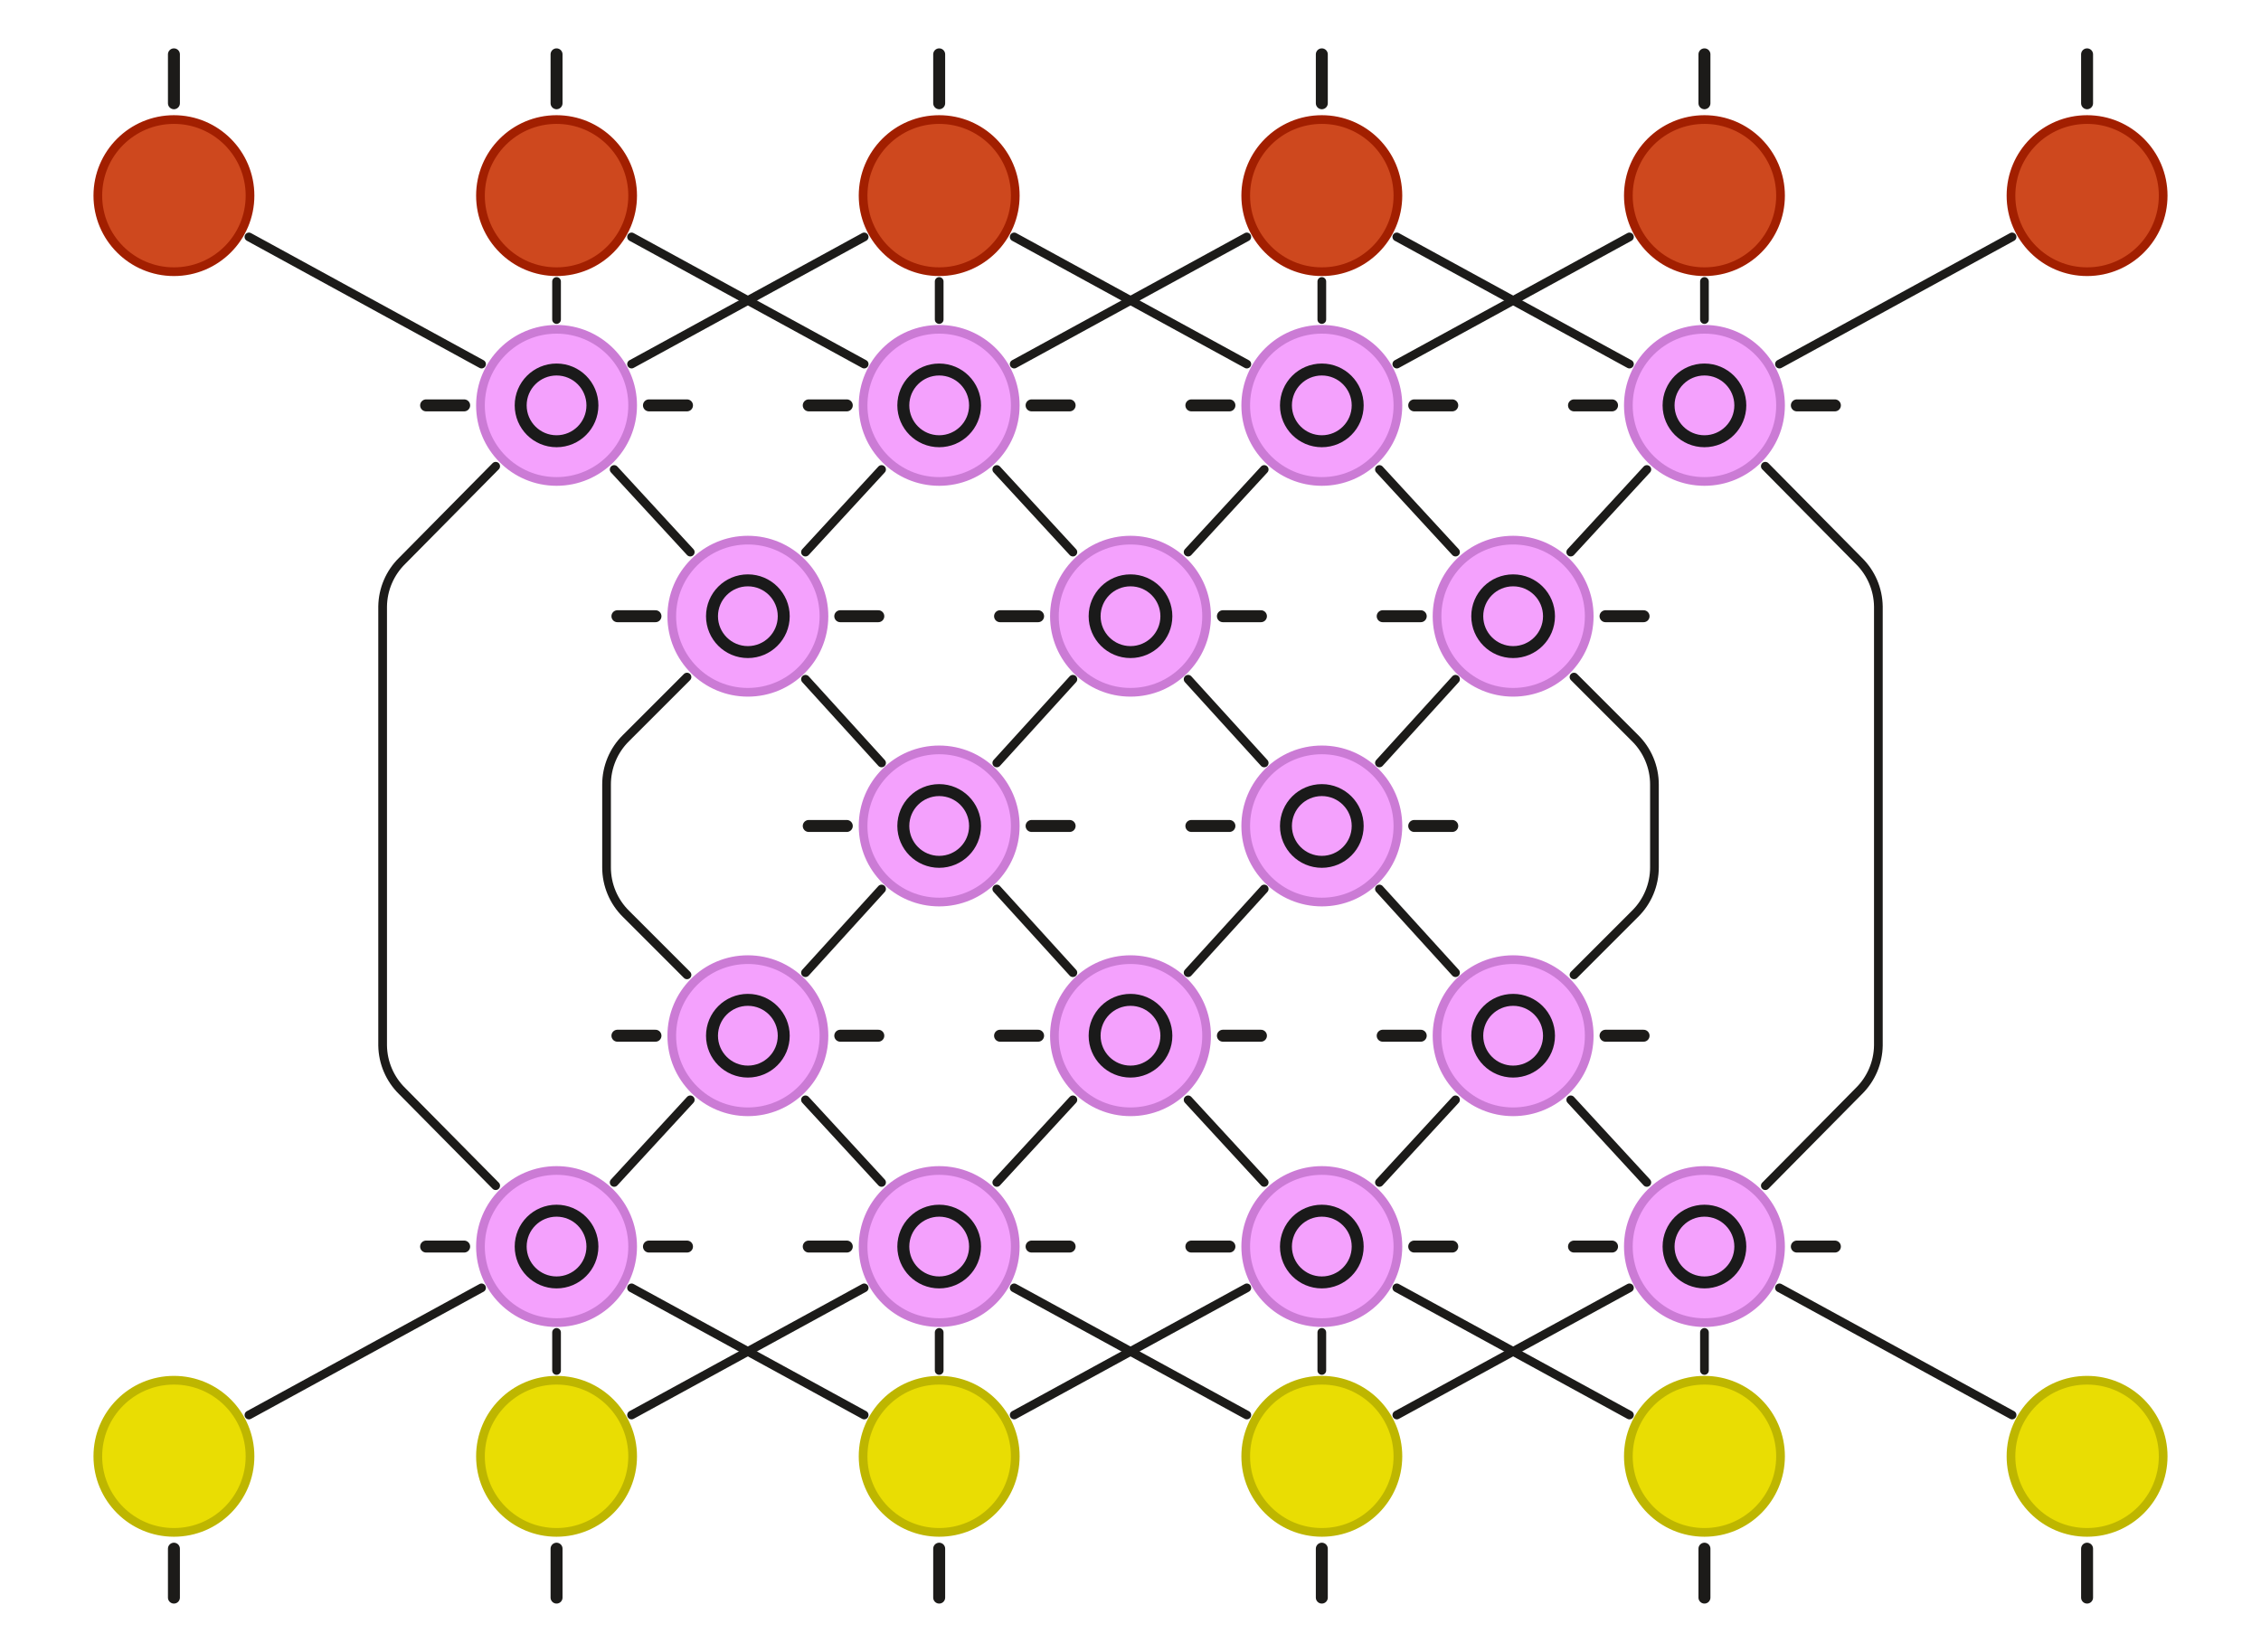
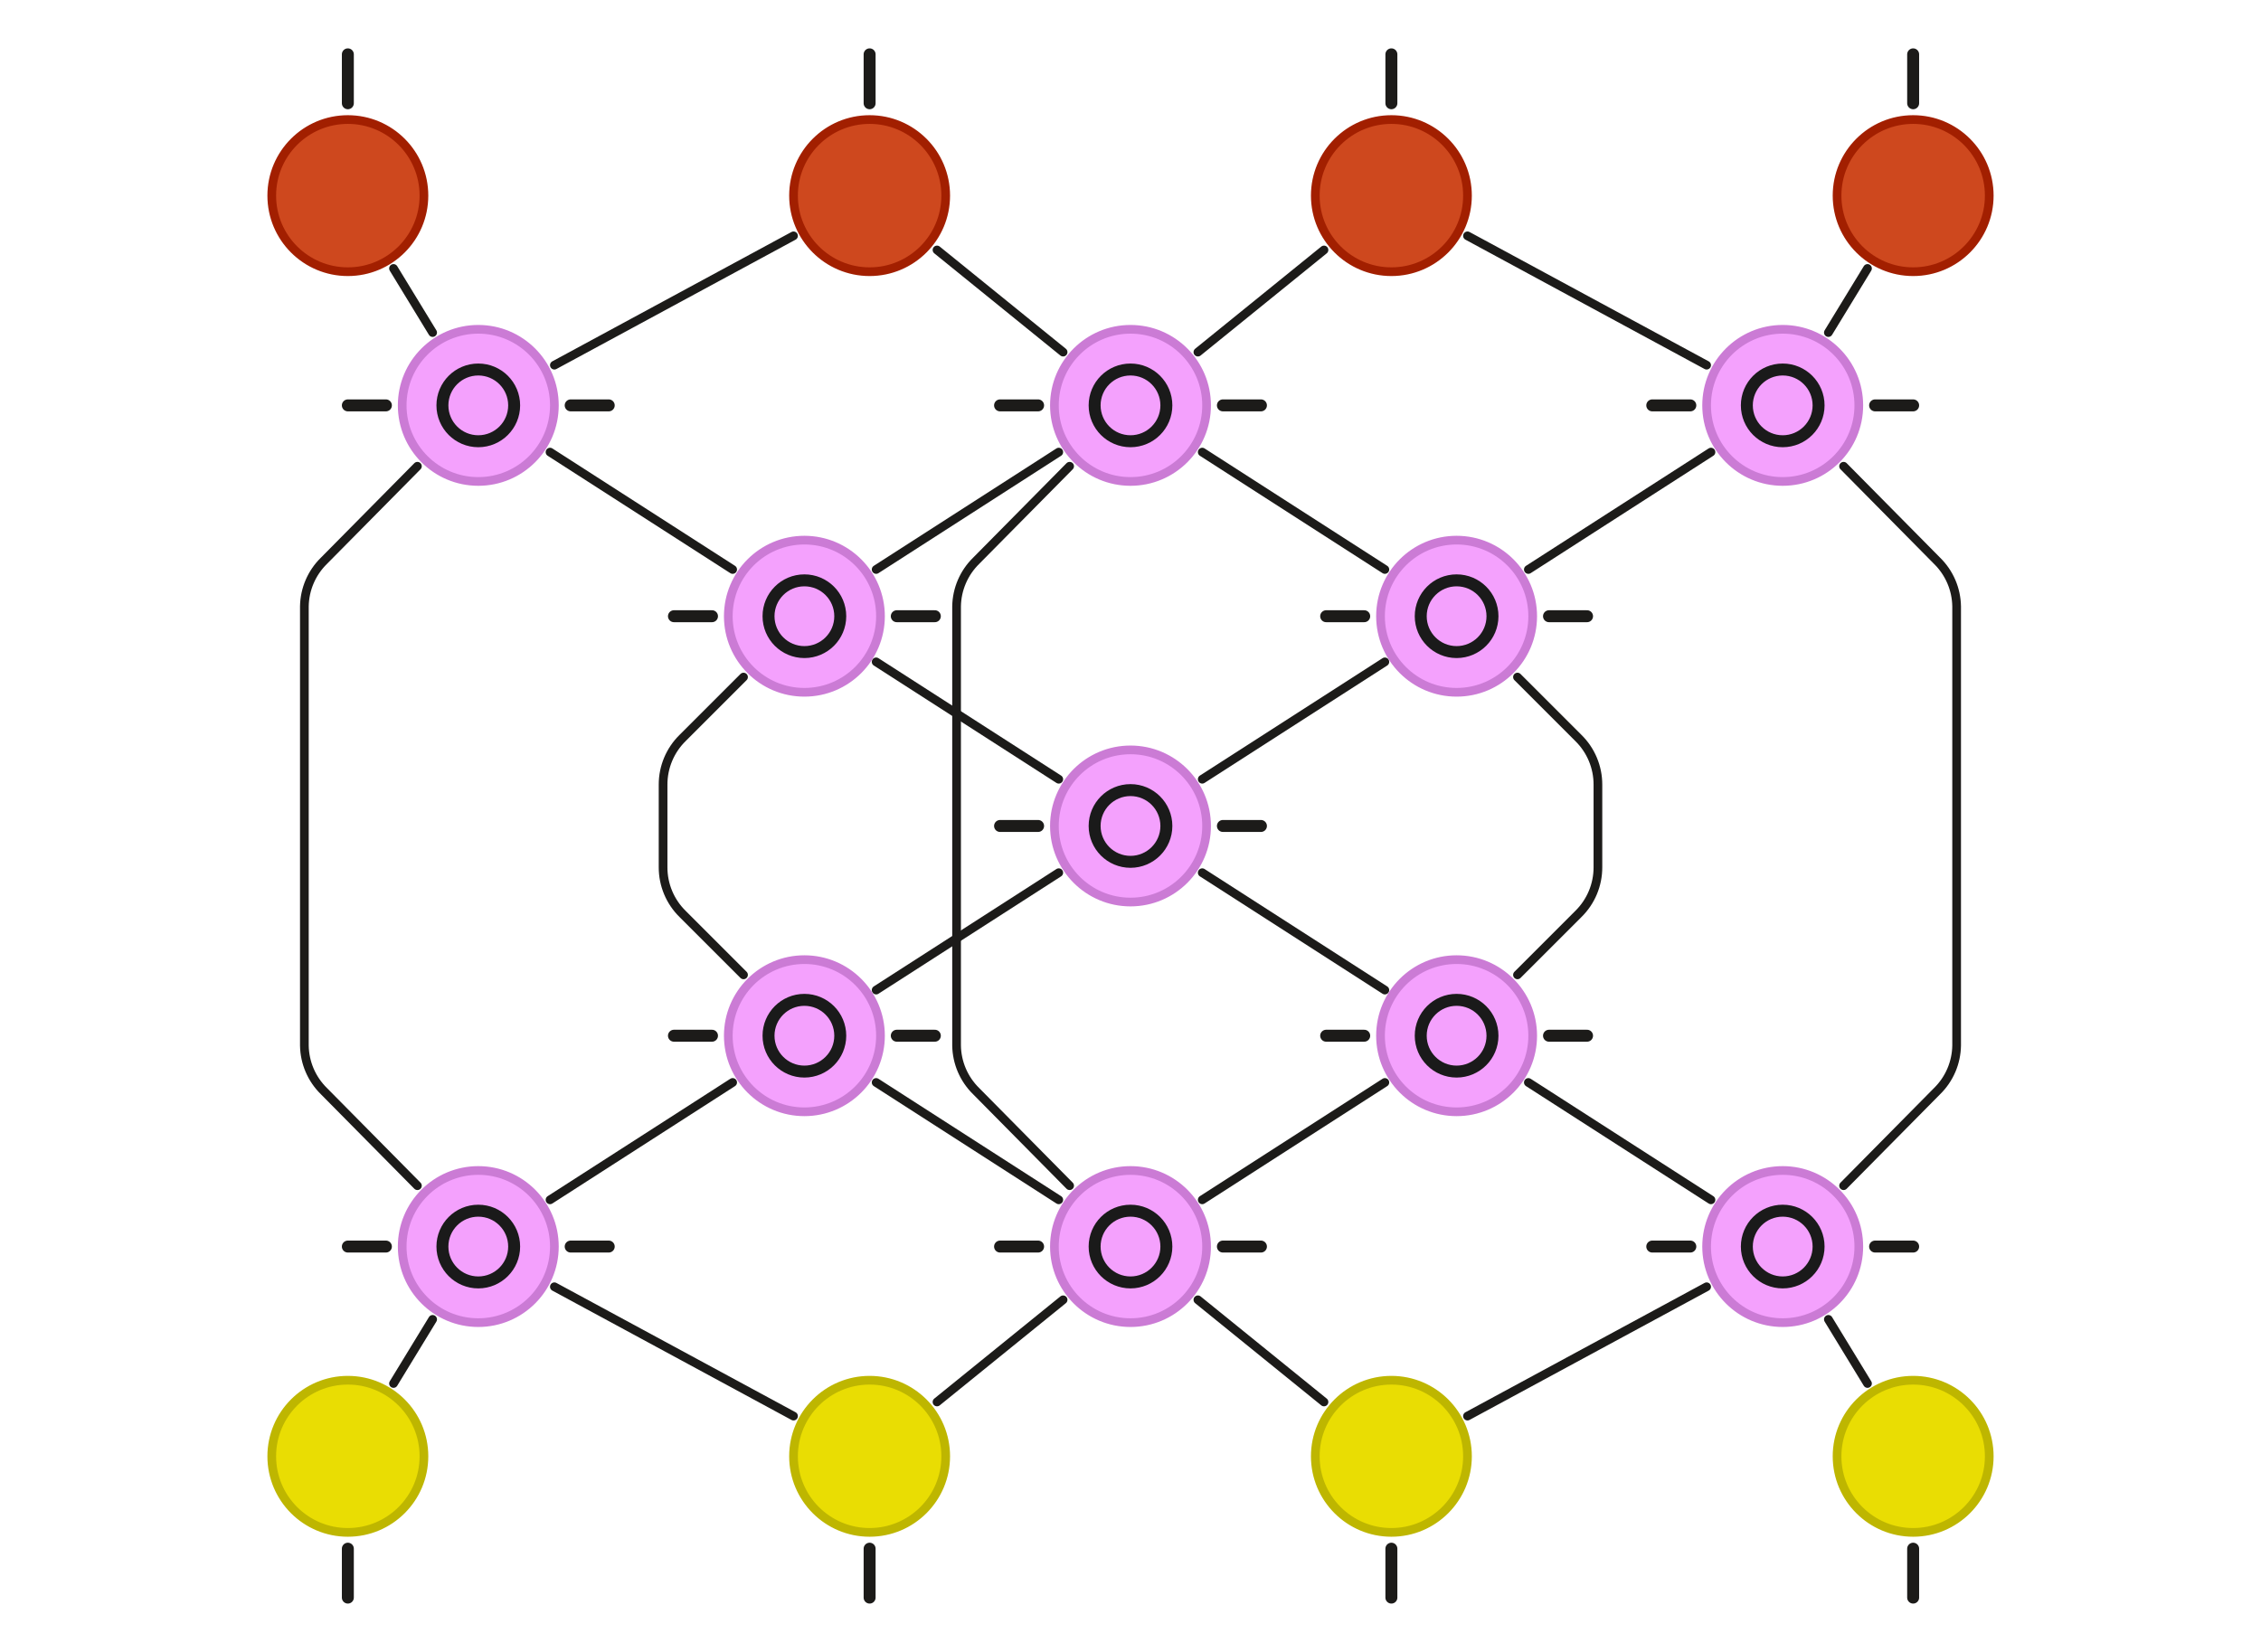
<svg xmlns="http://www.w3.org/2000/svg" viewBox="0 0 208 152" width="416" height="304" role="img">
  <defs>
    <marker id="arr-unet" viewBox="0 0 10 10" refX="8" refY="5" markerUnits="userSpaceOnUse" markerWidth="5.4" markerHeight="5.4" orient="auto-start-reverse">
      <path d="M2 1L8 5L2 9" fill="none" stroke="#1C1B19" stroke-width="1.481" stroke-linecap="round" stroke-linejoin="round" />
    </marker>
  </defs>
  <g fill="none" stroke="#1C1B19" stroke-width="0.8" stroke-linecap="round" stroke-linejoin="round">
-     <line x1="22.9" y1="130.2" x2="44.3" y2="118.5" />
-     <line x1="51.2" y1="126.1" x2="51.2" y2="122.6" />
-     <line x1="79.5" y1="130.2" x2="58.1" y2="118.5" />
-     <line x1="58.1" y1="130.2" x2="79.5" y2="118.5" />
-     <line x1="86.4" y1="126.1" x2="86.4" y2="122.6" />
-     <line x1="114.7" y1="130.2" x2="93.3" y2="118.5" />
-     <line x1="93.3" y1="130.2" x2="114.7" y2="118.5" />
-     <line x1="121.6" y1="126.1" x2="121.6" y2="122.6" />
-     <line x1="149.9" y1="130.2" x2="128.5" y2="118.5" />
-     <line x1="128.5" y1="130.2" x2="149.9" y2="118.5" />
-     <line x1="156.8" y1="126.1" x2="156.8" y2="122.6" />
-     <line x1="185.1" y1="130.2" x2="163.7" y2="118.5" />
-     <line x1="56.5" y1="108.8" x2="63.5" y2="101.2" />
-     <line x1="81.1" y1="108.8" x2="74.1" y2="101.2" />
-     <line x1="91.7" y1="108.8" x2="98.7" y2="101.2" />
-     <line x1="116.3" y1="108.8" x2="109.3" y2="101.2" />
-     <line x1="126.9" y1="108.8" x2="133.9" y2="101.2" />
-     <line x1="151.5" y1="108.8" x2="144.5" y2="101.2" />
-     <line x1="74.1" y1="89.5" x2="81.1" y2="81.8" />
-     <line x1="98.7" y1="89.5" x2="91.7" y2="81.8" />
-     <line x1="109.3" y1="89.5" x2="116.3" y2="81.8" />
-     <line x1="133.9" y1="89.5" x2="126.9" y2="81.8" />
-     <line x1="81.1" y1="70.2" x2="74.1" y2="62.5" />
-     <line x1="91.7" y1="70.2" x2="98.7" y2="62.5" />
-     <line x1="116.3" y1="70.2" x2="109.3" y2="62.5" />
-     <line x1="126.9" y1="70.2" x2="133.9" y2="62.5" />
-     <line x1="63.5" y1="50.8" x2="56.5" y2="43.2" />
-     <line x1="74.1" y1="50.8" x2="81.1" y2="43.2" />
-     <line x1="98.7" y1="50.8" x2="91.7" y2="43.2" />
-     <line x1="109.3" y1="50.8" x2="116.3" y2="43.2" />
-     <line x1="133.9" y1="50.8" x2="126.9" y2="43.2" />
-     <line x1="144.5" y1="50.8" x2="151.5" y2="43.2" />
-     <line x1="44.3" y1="33.5" x2="22.9" y2="21.8" />
-     <line x1="51.2" y1="29.4" x2="51.2" y2="25.9" />
-     <line x1="58.1" y1="33.5" x2="79.5" y2="21.8" />
-     <line x1="79.5" y1="33.5" x2="58.1" y2="21.8" />
-     <line x1="86.4" y1="29.4" x2="86.4" y2="25.9" />
-     <line x1="93.3" y1="33.5" x2="114.7" y2="21.8" />
-     <line x1="114.7" y1="33.5" x2="93.3" y2="21.8" />
-     <line x1="121.6" y1="29.4" x2="121.6" y2="25.9" />
-     <line x1="128.5" y1="33.5" x2="149.9" y2="21.8" />
-     <line x1="149.9" y1="33.5" x2="128.5" y2="21.8" />
-     <line x1="156.8" y1="29.4" x2="156.8" y2="25.9" />
-     <line x1="163.7" y1="33.5" x2="185.1" y2="21.8" />
+     <line x1="36.2" y1="127.3" x2="39.8" y2="121.4" />
+     <line x1="73" y1="130.3" x2="51" y2="118.4" />
+     <line x1="86.2" y1="129" x2="97.8" y2="119.6" />
+     <line x1="121.8" y1="129" x2="110.2" y2="119.6" />
+     <line x1="135" y1="130.3" x2="157" y2="118.4" />
+     <line x1="171.8" y1="127.3" x2="168.2" y2="121.4" />
+     <line x1="50.6" y1="110.4" x2="67.4" y2="99.6" />
+     <line x1="97.4" y1="110.4" x2="80.6" y2="99.6" />
+     <line x1="110.6" y1="110.4" x2="127.4" y2="99.6" />
+     <line x1="157.4" y1="110.4" x2="140.6" y2="99.6" />
+     <line x1="80.6" y1="91.1" x2="97.4" y2="80.3" />
+     <line x1="127.4" y1="91.1" x2="110.6" y2="80.3" />
+     <line x1="97.4" y1="71.7" x2="80.6" y2="60.9" />
+     <line x1="110.6" y1="71.7" x2="127.4" y2="60.9" />
+     <line x1="67.4" y1="52.4" x2="50.6" y2="41.6" />
+     <line x1="80.6" y1="52.4" x2="97.4" y2="41.6" />
+     <line x1="127.4" y1="52.4" x2="110.6" y2="41.6" />
+     <line x1="140.6" y1="52.4" x2="157.4" y2="41.6" />
+     <line x1="39.8" y1="30.6" x2="36.2" y2="24.7" />
+     <line x1="51" y1="33.6" x2="73" y2="21.7" />
+     <line x1="97.8" y1="32.4" x2="86.2" y2="23" />
+     <line x1="110.2" y1="32.4" x2="121.8" y2="23" />
+     <line x1="157" y1="33.6" x2="135" y2="21.7" />
+     <line x1="168.2" y1="30.6" x2="171.8" y2="24.7" />
  </g>
  <g fill="none" stroke="#1C1B19" stroke-width="0.8" stroke-linecap="round" stroke-linejoin="round">
-     <path d="M45.6,109.1 L37,100.4 A6,6 0 0 1 35.2,96.2 L35.2,55.8 A6,6 0 0 1 37,51.6 L45.6,42.9" />
-     <path d="M162.4,109.1 L171,100.4 A6,6 0 0 0 172.8,96.2 L172.8,55.8 A6,6 0 0 0 171,51.6 L162.4,42.9" />
-     <path d="M63.2,89.7 L57.6,84.1 A6,6 0 0 1 55.8,79.8 L55.8,72.2 A6,6 0 0 1 57.6,67.9 L63.2,62.3" />
-     <path d="M144.8,89.7 L150.4,84.1 A6,6 0 0 0 152.2,79.8 L152.2,72.2 A6,6 0 0 0 150.4,67.9 L144.8,62.3" />
+     <path d="M38.4,109.1 L29.8,100.4 A6,6 0 0 1 28,96.2 L28,55.8 A6,6 0 0 1 29.8,51.6 L38.4,42.9" />
+     <path d="M98.4,109.1 L89.8,100.4 A6,6 0 0 1 88,96.2 L88,55.8 A6,6 0 0 1 89.8,51.6 L98.4,42.9" />
+     <path d="M169.6,109.1 L178.2,100.4 A6,6 0 0 0 180,96.2 L180,55.8 A6,6 0 0 0 178.2,51.6 L169.6,42.9" />
+     <path d="M68.4,89.7 L62.8,84.1 A6,6 0 0 1 61,79.8 L61,72.2 A6,6 0 0 1 62.8,67.9 L68.4,62.3" />
+     <path d="M139.6,89.7 L145.2,84.1 A6,6 0 0 0 147,79.8 L147,72.2 A6,6 0 0 0 145.2,67.9 L139.6,62.3" />
  </g>
-   <circle cx="16" cy="134" r="7" fill="#E9DD03" stroke="#BEB600" stroke-width="0.8" />
+   <circle cx="32" cy="134" r="7" fill="#E9DD03" stroke="#BEB600" stroke-width="0.8" />
  <g stroke="#1C1B19" stroke-width="1.1" stroke-linecap="round">
-     <line x1="16" y1="142.5" x2="16" y2="147" />
+     <line x1="32" y1="142.5" x2="32" y2="147" />
  </g>
-   <circle cx="51.2" cy="134" r="7" fill="#E9DD03" stroke="#BEB600" stroke-width="0.8" />
+   <circle cx="80" cy="134" r="7" fill="#E9DD03" stroke="#BEB600" stroke-width="0.8" />
  <g stroke="#1C1B19" stroke-width="1.1" stroke-linecap="round">
-     <line x1="51.2" y1="142.5" x2="51.2" y2="147" />
+     <line x1="80" y1="142.5" x2="80" y2="147" />
  </g>
-   <circle cx="86.4" cy="134" r="7" fill="#E9DD03" stroke="#BEB600" stroke-width="0.8" />
+   <circle cx="128" cy="134" r="7" fill="#E9DD03" stroke="#BEB600" stroke-width="0.8" />
  <g stroke="#1C1B19" stroke-width="1.1" stroke-linecap="round">
-     <line x1="86.4" y1="142.5" x2="86.4" y2="147" />
+     <line x1="128" y1="142.5" x2="128" y2="147" />
  </g>
-   <circle cx="121.6" cy="134" r="7" fill="#E9DD03" stroke="#BEB600" stroke-width="0.8" />
+   <circle cx="176" cy="134" r="7" fill="#E9DD03" stroke="#BEB600" stroke-width="0.8" />
  <g stroke="#1C1B19" stroke-width="1.1" stroke-linecap="round">
-     <line x1="121.6" y1="142.5" x2="121.6" y2="147" />
+     <line x1="176" y1="142.5" x2="176" y2="147" />
  </g>
-   <circle cx="156.8" cy="134" r="7" fill="#E9DD03" stroke="#BEB600" stroke-width="0.8" />
-   <g stroke="#1C1B19" stroke-width="1.1" stroke-linecap="round">
-     <line x1="156.8" y1="142.5" x2="156.8" y2="147" />
-   </g>
-   <circle cx="192" cy="134" r="7" fill="#E9DD03" stroke="#BEB600" stroke-width="0.8" />
-   <g stroke="#1C1B19" stroke-width="1.1" stroke-linecap="round">
-     <line x1="192" y1="142.5" x2="192" y2="147" />
-   </g>
-   <circle cx="51.2" cy="114.7" r="7" fill="#F4A1FD" stroke="#CB7BD5" stroke-width="0.8" />
+   <circle cx="44" cy="114.7" r="7" fill="#F4A1FD" stroke="#CB7BD5" stroke-width="0.8" />
  <g fill="none" stroke="#1A1A1A" stroke-width="1.1" stroke-linejoin="round">
-     <circle cx="51.2" cy="114.7" r="3.3" />
+     <circle cx="44" cy="114.7" r="3.3" />
  </g>
  <g stroke="#1C1B19" stroke-width="1.1" stroke-linecap="round">
-     <line x1="59.7" y1="114.7" x2="63.2" y2="114.7" />
-     <line x1="42.7" y1="114.7" x2="39.2" y2="114.7" />
+     <line x1="52.5" y1="114.7" x2="56" y2="114.7" />
+     <line x1="35.5" y1="114.7" x2="32" y2="114.7" />
  </g>
-   <circle cx="86.4" cy="114.7" r="7" fill="#F4A1FD" stroke="#CB7BD5" stroke-width="0.8" />
+   <circle cx="104" cy="114.7" r="7" fill="#F4A1FD" stroke="#CB7BD5" stroke-width="0.8" />
  <g fill="none" stroke="#1A1A1A" stroke-width="1.1" stroke-linejoin="round">
-     <circle cx="86.4" cy="114.7" r="3.3" />
+     <circle cx="104" cy="114.7" r="3.3" />
  </g>
  <g stroke="#1C1B19" stroke-width="1.1" stroke-linecap="round">
-     <line x1="94.9" y1="114.7" x2="98.4" y2="114.7" />
-     <line x1="77.9" y1="114.7" x2="74.4" y2="114.7" />
+     <line x1="112.5" y1="114.7" x2="116" y2="114.7" />
+     <line x1="95.5" y1="114.7" x2="92" y2="114.7" />
  </g>
-   <circle cx="121.6" cy="114.7" r="7" fill="#F4A1FD" stroke="#CB7BD5" stroke-width="0.8" />
+   <circle cx="164" cy="114.7" r="7" fill="#F4A1FD" stroke="#CB7BD5" stroke-width="0.8" />
  <g fill="none" stroke="#1A1A1A" stroke-width="1.1" stroke-linejoin="round">
-     <circle cx="121.6" cy="114.7" r="3.3" />
+     <circle cx="164" cy="114.7" r="3.3" />
  </g>
  <g stroke="#1C1B19" stroke-width="1.1" stroke-linecap="round">
-     <line x1="130.1" y1="114.7" x2="133.6" y2="114.7" />
-     <line x1="113.1" y1="114.7" x2="109.6" y2="114.7" />
+     <line x1="172.5" y1="114.7" x2="176" y2="114.7" />
+     <line x1="155.5" y1="114.7" x2="152" y2="114.7" />
  </g>
-   <circle cx="156.8" cy="114.7" r="7" fill="#F4A1FD" stroke="#CB7BD5" stroke-width="0.8" />
+   <circle cx="74" cy="95.3" r="7" fill="#F4A1FD" stroke="#CB7BD5" stroke-width="0.8" />
  <g fill="none" stroke="#1A1A1A" stroke-width="1.1" stroke-linejoin="round">
-     <circle cx="156.8" cy="114.7" r="3.3" />
+     <circle cx="74" cy="95.3" r="3.3" />
  </g>
  <g stroke="#1C1B19" stroke-width="1.1" stroke-linecap="round">
-     <line x1="165.3" y1="114.7" x2="168.8" y2="114.7" />
-     <line x1="148.3" y1="114.7" x2="144.8" y2="114.7" />
+     <line x1="82.5" y1="95.3" x2="86" y2="95.3" />
+     <line x1="65.5" y1="95.3" x2="62" y2="95.3" />
  </g>
-   <circle cx="68.8" cy="95.3" r="7" fill="#F4A1FD" stroke="#CB7BD5" stroke-width="0.8" />
+   <circle cx="134" cy="95.3" r="7" fill="#F4A1FD" stroke="#CB7BD5" stroke-width="0.8" />
  <g fill="none" stroke="#1A1A1A" stroke-width="1.1" stroke-linejoin="round">
-     <circle cx="68.8" cy="95.3" r="3.3" />
+     <circle cx="134" cy="95.3" r="3.3" />
  </g>
  <g stroke="#1C1B19" stroke-width="1.1" stroke-linecap="round">
-     <line x1="77.3" y1="95.3" x2="80.8" y2="95.3" />
-     <line x1="60.3" y1="95.3" x2="56.8" y2="95.3" />
+     <line x1="142.5" y1="95.3" x2="146" y2="95.3" />
+     <line x1="125.5" y1="95.3" x2="122" y2="95.3" />
  </g>
-   <circle cx="104" cy="95.3" r="7" fill="#F4A1FD" stroke="#CB7BD5" stroke-width="0.8" />
+   <circle cx="104" cy="76" r="7" fill="#F4A1FD" stroke="#CB7BD5" stroke-width="0.8" />
  <g fill="none" stroke="#1A1A1A" stroke-width="1.1" stroke-linejoin="round">
-     <circle cx="104" cy="95.3" r="3.3" />
+     <circle cx="104" cy="76" r="3.3" />
  </g>
  <g stroke="#1C1B19" stroke-width="1.1" stroke-linecap="round">
-     <line x1="112.5" y1="95.3" x2="116" y2="95.3" />
-     <line x1="95.5" y1="95.3" x2="92" y2="95.3" />
+     <line x1="112.5" y1="76" x2="116" y2="76" />
+     <line x1="95.5" y1="76" x2="92" y2="76" />
  </g>
-   <circle cx="139.2" cy="95.3" r="7" fill="#F4A1FD" stroke="#CB7BD5" stroke-width="0.8" />
+   <circle cx="74" cy="56.7" r="7" fill="#F4A1FD" stroke="#CB7BD5" stroke-width="0.8" />
  <g fill="none" stroke="#1A1A1A" stroke-width="1.1" stroke-linejoin="round">
-     <circle cx="139.2" cy="95.3" r="3.3" />
+     <circle cx="74" cy="56.7" r="3.3" />
  </g>
  <g stroke="#1C1B19" stroke-width="1.1" stroke-linecap="round">
-     <line x1="147.7" y1="95.3" x2="151.2" y2="95.3" />
-     <line x1="130.7" y1="95.3" x2="127.2" y2="95.3" />
+     <line x1="82.5" y1="56.7" x2="86" y2="56.7" />
+     <line x1="65.5" y1="56.7" x2="62" y2="56.7" />
  </g>
-   <circle cx="86.4" cy="76" r="7" fill="#F4A1FD" stroke="#CB7BD5" stroke-width="0.8" />
+   <circle cx="134" cy="56.7" r="7" fill="#F4A1FD" stroke="#CB7BD5" stroke-width="0.8" />
  <g fill="none" stroke="#1A1A1A" stroke-width="1.1" stroke-linejoin="round">
-     <circle cx="86.4" cy="76" r="3.3" />
+     <circle cx="134" cy="56.7" r="3.3" />
  </g>
  <g stroke="#1C1B19" stroke-width="1.1" stroke-linecap="round">
-     <line x1="94.9" y1="76" x2="98.4" y2="76" />
-     <line x1="77.9" y1="76" x2="74.4" y2="76" />
+     <line x1="142.5" y1="56.7" x2="146" y2="56.7" />
+     <line x1="125.5" y1="56.7" x2="122" y2="56.7" />
  </g>
-   <circle cx="121.6" cy="76" r="7" fill="#F4A1FD" stroke="#CB7BD5" stroke-width="0.8" />
+   <circle cx="44" cy="37.3" r="7" fill="#F4A1FD" stroke="#CB7BD5" stroke-width="0.8" />
  <g fill="none" stroke="#1A1A1A" stroke-width="1.1" stroke-linejoin="round">
-     <circle cx="121.6" cy="76" r="3.3" />
+     <circle cx="44" cy="37.3" r="3.3" />
  </g>
  <g stroke="#1C1B19" stroke-width="1.1" stroke-linecap="round">
-     <line x1="130.1" y1="76" x2="133.6" y2="76" />
-     <line x1="113.1" y1="76" x2="109.6" y2="76" />
+     <line x1="52.5" y1="37.3" x2="56" y2="37.3" />
+     <line x1="35.5" y1="37.3" x2="32" y2="37.3" />
  </g>
-   <circle cx="68.8" cy="56.7" r="7" fill="#F4A1FD" stroke="#CB7BD5" stroke-width="0.8" />
+   <circle cx="104" cy="37.3" r="7" fill="#F4A1FD" stroke="#CB7BD5" stroke-width="0.8" />
  <g fill="none" stroke="#1A1A1A" stroke-width="1.1" stroke-linejoin="round">
-     <circle cx="68.8" cy="56.7" r="3.3" />
+     <circle cx="104" cy="37.3" r="3.3" />
  </g>
  <g stroke="#1C1B19" stroke-width="1.1" stroke-linecap="round">
-     <line x1="77.3" y1="56.7" x2="80.8" y2="56.7" />
-     <line x1="60.3" y1="56.7" x2="56.8" y2="56.7" />
+     <line x1="112.5" y1="37.3" x2="116" y2="37.3" />
+     <line x1="95.5" y1="37.3" x2="92" y2="37.3" />
  </g>
-   <circle cx="104" cy="56.7" r="7" fill="#F4A1FD" stroke="#CB7BD5" stroke-width="0.8" />
+   <circle cx="164" cy="37.3" r="7" fill="#F4A1FD" stroke="#CB7BD5" stroke-width="0.8" />
  <g fill="none" stroke="#1A1A1A" stroke-width="1.1" stroke-linejoin="round">
-     <circle cx="104" cy="56.7" r="3.3" />
+     <circle cx="164" cy="37.3" r="3.3" />
  </g>
  <g stroke="#1C1B19" stroke-width="1.1" stroke-linecap="round">
-     <line x1="112.5" y1="56.7" x2="116" y2="56.7" />
-     <line x1="95.5" y1="56.7" x2="92" y2="56.7" />
+     <line x1="172.5" y1="37.3" x2="176" y2="37.3" />
+     <line x1="155.5" y1="37.3" x2="152" y2="37.3" />
  </g>
-   <circle cx="139.2" cy="56.7" r="7" fill="#F4A1FD" stroke="#CB7BD5" stroke-width="0.8" />
-   <g fill="none" stroke="#1A1A1A" stroke-width="1.1" stroke-linejoin="round">
-     <circle cx="139.2" cy="56.7" r="3.3" />
+   <circle cx="32" cy="18" r="7" fill="#CE481E" stroke="#A21F00" stroke-width="0.8" />
+   <g stroke="#1C1B19" stroke-width="1.1" stroke-linecap="round">
+     <line x1="32" y1="9.5" x2="32" y2="5" />
  </g>
+   <circle cx="80" cy="18" r="7" fill="#CE481E" stroke="#A21F00" stroke-width="0.8" />
  <g stroke="#1C1B19" stroke-width="1.1" stroke-linecap="round">
-     <line x1="147.7" y1="56.7" x2="151.2" y2="56.7" />
-     <line x1="130.7" y1="56.7" x2="127.2" y2="56.7" />
+     <line x1="80" y1="9.5" x2="80" y2="5" />
  </g>
-   <circle cx="51.2" cy="37.3" r="7" fill="#F4A1FD" stroke="#CB7BD5" stroke-width="0.8" />
-   <g fill="none" stroke="#1A1A1A" stroke-width="1.1" stroke-linejoin="round">
-     <circle cx="51.2" cy="37.3" r="3.3" />
+   <circle cx="128" cy="18" r="7" fill="#CE481E" stroke="#A21F00" stroke-width="0.8" />
+   <g stroke="#1C1B19" stroke-width="1.1" stroke-linecap="round">
+     <line x1="128" y1="9.5" x2="128" y2="5" />
  </g>
+   <circle cx="176" cy="18" r="7" fill="#CE481E" stroke="#A21F00" stroke-width="0.8" />
  <g stroke="#1C1B19" stroke-width="1.1" stroke-linecap="round">
-     <line x1="59.7" y1="37.3" x2="63.2" y2="37.3" />
-     <line x1="42.7" y1="37.3" x2="39.2" y2="37.3" />
-   </g>
-   <circle cx="86.4" cy="37.3" r="7" fill="#F4A1FD" stroke="#CB7BD5" stroke-width="0.8" />
-   <g fill="none" stroke="#1A1A1A" stroke-width="1.1" stroke-linejoin="round">
-     <circle cx="86.4" cy="37.3" r="3.3" />
-   </g>
-   <g stroke="#1C1B19" stroke-width="1.1" stroke-linecap="round">
-     <line x1="94.9" y1="37.3" x2="98.4" y2="37.3" />
-     <line x1="77.9" y1="37.3" x2="74.4" y2="37.3" />
-   </g>
-   <circle cx="121.6" cy="37.3" r="7" fill="#F4A1FD" stroke="#CB7BD5" stroke-width="0.8" />
-   <g fill="none" stroke="#1A1A1A" stroke-width="1.1" stroke-linejoin="round">
-     <circle cx="121.6" cy="37.3" r="3.3" />
-   </g>
-   <g stroke="#1C1B19" stroke-width="1.1" stroke-linecap="round">
-     <line x1="130.1" y1="37.3" x2="133.6" y2="37.3" />
-     <line x1="113.1" y1="37.3" x2="109.6" y2="37.3" />
-   </g>
-   <circle cx="156.8" cy="37.3" r="7" fill="#F4A1FD" stroke="#CB7BD5" stroke-width="0.8" />
-   <g fill="none" stroke="#1A1A1A" stroke-width="1.1" stroke-linejoin="round">
-     <circle cx="156.8" cy="37.3" r="3.3" />
-   </g>
-   <g stroke="#1C1B19" stroke-width="1.1" stroke-linecap="round">
-     <line x1="165.3" y1="37.3" x2="168.8" y2="37.3" />
-     <line x1="148.3" y1="37.3" x2="144.8" y2="37.3" />
-   </g>
-   <circle cx="16" cy="18" r="7" fill="#CE481E" stroke="#A21F00" stroke-width="0.8" />
-   <g stroke="#1C1B19" stroke-width="1.1" stroke-linecap="round">
-     <line x1="16" y1="9.5" x2="16" y2="5" />
-   </g>
-   <circle cx="51.2" cy="18" r="7" fill="#CE481E" stroke="#A21F00" stroke-width="0.8" />
-   <g stroke="#1C1B19" stroke-width="1.1" stroke-linecap="round">
-     <line x1="51.2" y1="9.5" x2="51.2" y2="5" />
-   </g>
-   <circle cx="86.4" cy="18" r="7" fill="#CE481E" stroke="#A21F00" stroke-width="0.8" />
-   <g stroke="#1C1B19" stroke-width="1.1" stroke-linecap="round">
-     <line x1="86.4" y1="9.5" x2="86.4" y2="5" />
-   </g>
-   <circle cx="121.6" cy="18" r="7" fill="#CE481E" stroke="#A21F00" stroke-width="0.8" />
-   <g stroke="#1C1B19" stroke-width="1.1" stroke-linecap="round">
-     <line x1="121.6" y1="9.5" x2="121.6" y2="5" />
-   </g>
-   <circle cx="156.8" cy="18" r="7" fill="#CE481E" stroke="#A21F00" stroke-width="0.8" />
-   <g stroke="#1C1B19" stroke-width="1.1" stroke-linecap="round">
-     <line x1="156.8" y1="9.5" x2="156.8" y2="5" />
-   </g>
-   <circle cx="192" cy="18" r="7" fill="#CE481E" stroke="#A21F00" stroke-width="0.8" />
-   <g stroke="#1C1B19" stroke-width="1.1" stroke-linecap="round">
-     <line x1="192" y1="9.5" x2="192" y2="5" />
+     <line x1="176" y1="9.5" x2="176" y2="5" />
  </g>
</svg>
